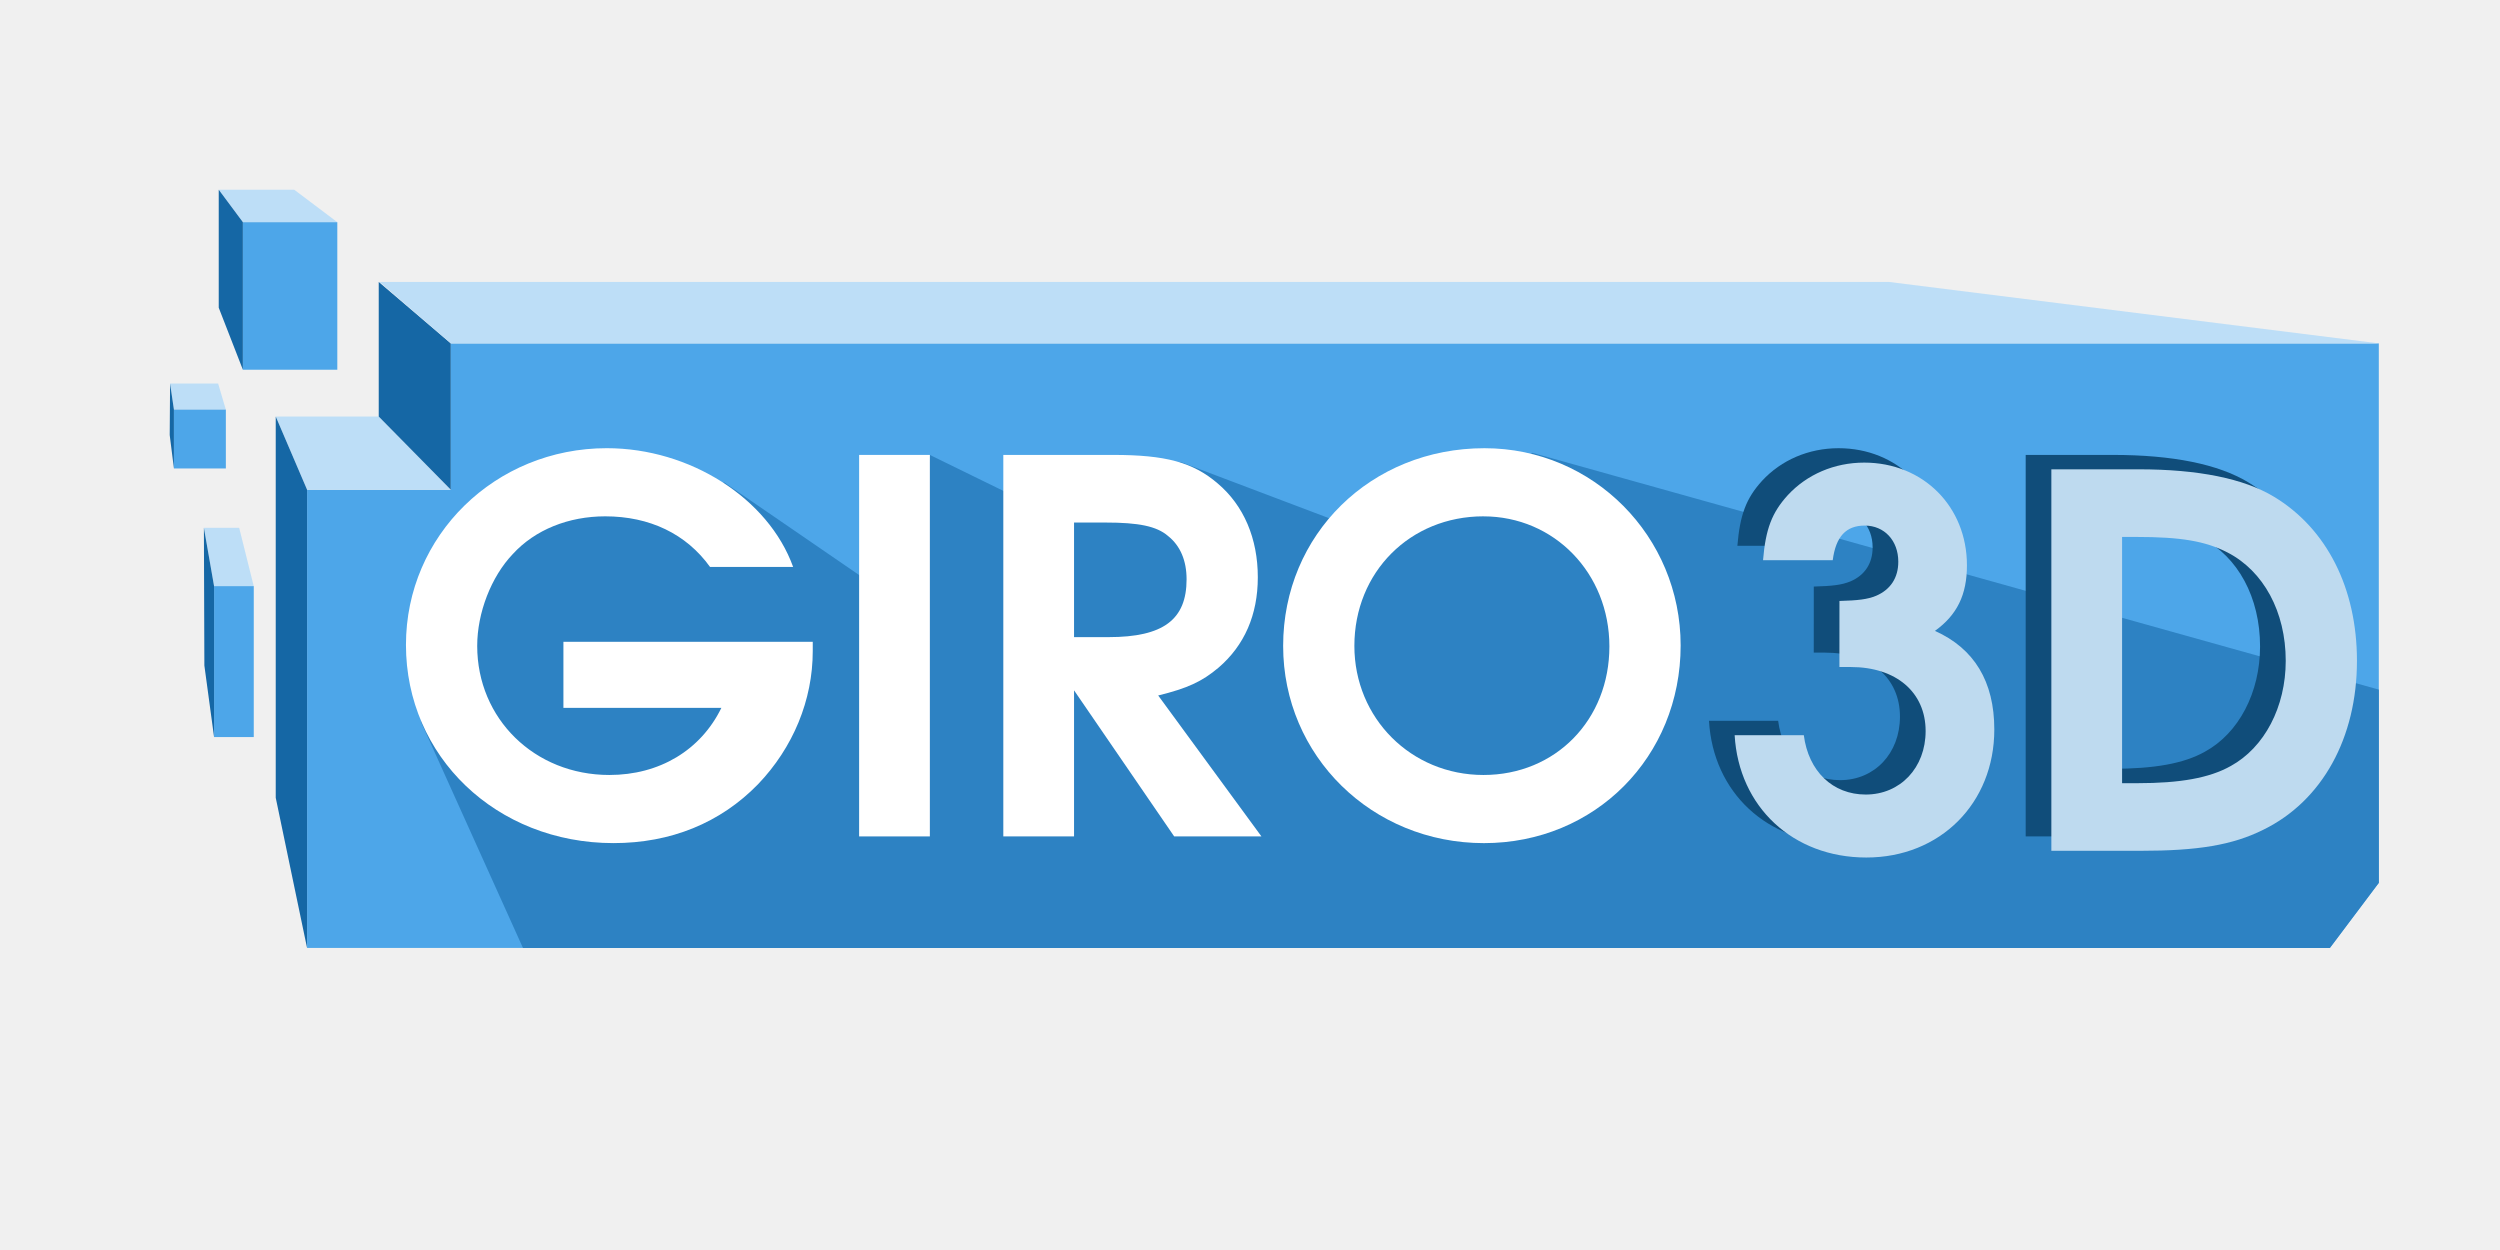
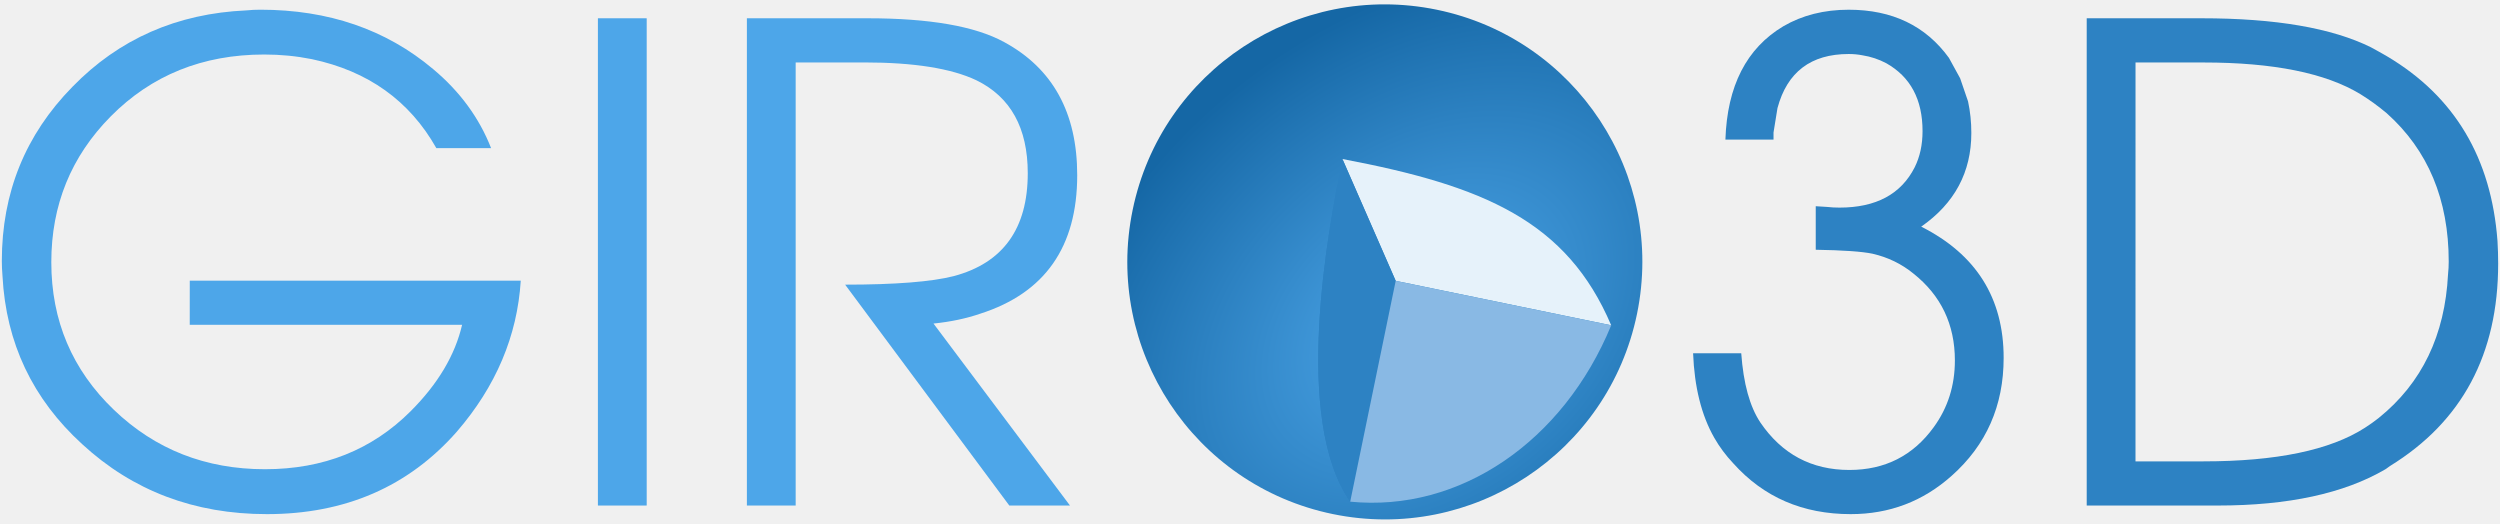
- <svg xmlns="http://www.w3.org/2000/svg" width="120mm" height="60mm" viewBox="0 0 120 60" version="1.1" id="svg8">
-   <defs id="defs2" />
+ <svg xmlns="http://www.w3.org/2000/svg" xmlns:xlink="http://www.w3.org/1999/xlink" width="105mm" height="22mm" viewBox="0 0 105 22" version="1.1" id="svg8">
+   <defs id="defs2">
+     <radialGradient xlink:href="#linearGradient7" id="radialGradient8-7-3" cx="25.081" cy="423.034" fx="25.081" fy="423.034" r="19.82" gradientUnits="userSpaceOnUse" gradientTransform="matrix(0.9081501,0.732592,-1.0342,1.282036,439.1717,-136.6796)" />
+     <linearGradient id="linearGradient7">
+       <stop style="stop-color:#4da6e9;stop-opacity:1;" offset="0" id="stop7" />
+       <stop style="stop-color:#1567a5;stop-opacity:1;" offset="1" id="stop8" />
+     </linearGradient>
+   </defs>
  <g id="layer1" transform="translate(0,-237)">
-     <path style="opacity:1;fill:#4da6e9;fill-opacity:1;stroke:none;stroke-width:0.108;stroke-linecap:round;stroke-linejoin:bevel;stroke-miterlimit:4;stroke-dasharray:none;stroke-dashoffset:0;stroke-opacity:1;paint-order:stroke fill markers" d="m 21.638,260.506 v -7.023 h 92.545 v 25.891 c -2.351,3.128 0,0 -2.351,3.128 H 14.74 v -21.996 z" id="rect1234-2-9-2" />
-     <path style="fill:#2d82c3;fill-opacity:1;stroke:none;stroke-width:0.265px;stroke-linecap:butt;stroke-linejoin:miter;stroke-opacity:1" d="m 73.56,258.738 -8.053,3.414 -0.187,0.299 -8.653,-3.275 -5.53,2.841 c -1.614,-0.79 -6.504,-3.18 -6.504,-3.18 l -0.874,7.495 -8.998,-6.176 c -13.7,5.159 -5.222,-9.735 -14.556,11.491 l 4.898,10.856 h 14.297 72.433 l 2.351,-3.127 v -9.274 z" id="path1138" />
-     <path id="path1112" style="font-style:normal;font-weight:normal;font-size:medium;line-height:0;font-family:sans-serif;letter-spacing:0px;word-spacing:0px;fill:#ffffff;fill-opacity:1;stroke:none;stroke-width:0.619" d="m 27.044,270.978 h 7.582 c -0.991,2.032 -2.973,3.221 -5.377,3.221 -3.593,0 -6.343,-2.701 -6.343,-6.195 0,-1.586 0.669,-3.32 1.71,-4.411 1.065,-1.165 2.676,-1.809 4.435,-1.809 2.131,0 3.89,0.842 5.03,2.428 h 3.989 c -1.189,-3.296 -4.956,-5.699 -8.945,-5.699 -5.352,0 -9.639,4.188 -9.639,9.441 0,5.352 4.336,9.515 9.961,9.515 2.75,0 5.129,-0.966 6.938,-2.825 1.685,-1.759 2.627,-4.039 2.627,-6.393 v -0.446 h -11.968 z" />
-     <path id="path1114" style="font-style:normal;font-weight:normal;font-size:medium;line-height:0;font-family:sans-serif;letter-spacing:0px;word-spacing:0px;fill:#ffffff;fill-opacity:1;stroke:none;stroke-width:0.619" d="m 41.238,277.148 h 3.395 V 258.836 h -3.395 z" />
-     <path id="path1116" style="font-style:normal;font-weight:normal;font-size:medium;line-height:0;font-family:sans-serif;letter-spacing:0px;word-spacing:0px;fill:#ffffff;fill-opacity:1;stroke:none;stroke-width:0.619" d="m 48.159,277.148 h 3.395 v -7.012 l 4.807,7.012 h 4.188 l -4.956,-6.765 c 1.412,-0.347 2.106,-0.669 2.899,-1.338 1.239,-1.065 1.883,-2.527 1.883,-4.336 0,-1.858 -0.669,-3.444 -1.933,-4.51 -1.189,-1.016 -2.503,-1.363 -5.005,-1.363 h -5.278 z m 3.395,-9.565 v -5.501 h 1.512 c 1.586,0 2.453,0.173 2.998,0.644 0.595,0.471 0.892,1.189 0.892,2.081 0,1.933 -1.115,2.775 -3.742,2.775 z" />
-     <path id="path1118" style="font-style:normal;font-weight:normal;font-size:medium;line-height:0;font-family:sans-serif;letter-spacing:0px;word-spacing:0px;fill:#ffffff;fill-opacity:1;stroke:none;stroke-width:0.619" d="m 71.255,258.514 c -5.451,0 -9.664,4.138 -9.664,9.49 0,5.278 4.262,9.466 9.639,9.466 5.328,0 9.441,-4.138 9.441,-9.49 0,-5.228 -4.188,-9.466 -9.416,-9.466 z m -0.05,3.271 c 3.395,0 6.046,2.726 6.046,6.244 0,3.519 -2.577,6.17 -6.046,6.17 -3.469,0 -6.195,-2.726 -6.195,-6.195 0,-3.543 2.676,-6.22 6.195,-6.22 z" />
-     <path id="path1120" style="font-style:normal;font-weight:normal;font-size:medium;line-height:0;font-family:sans-serif;letter-spacing:0px;word-spacing:0px;fill:#104d7a;fill-opacity:1;stroke:none;stroke-width:0.619" d="m 87.06,268.326 h 0.545 c 2.181,0 3.593,1.214 3.593,3.073 0,1.759 -1.214,3.048 -2.874,3.048 -1.586,0 -2.75,-1.115 -2.973,-2.85 h -3.32 c 0.198,3.444 2.8,5.873 6.319,5.873 3.543,0 6.145,-2.602 6.145,-6.145 0,-2.304 -0.966,-3.89 -2.85,-4.733 1.065,-0.768 1.536,-1.735 1.536,-3.147 0,-2.825 -2.106,-4.931 -4.931,-4.931 -1.437,0 -2.75,0.57 -3.667,1.561 -0.768,0.842 -1.065,1.635 -1.189,3.122 h 3.345 c 0.149,-1.14 0.644,-1.66 1.536,-1.66 0.942,0 1.611,0.719 1.611,1.735 0,0.768 -0.372,1.338 -1.065,1.635 -0.421,0.173 -0.867,0.223 -1.759,0.248 z" />
-     <path id="path1123" style="font-style:normal;font-weight:normal;font-size:medium;line-height:0;font-family:sans-serif;letter-spacing:0px;word-spacing:0px;fill:#104d7a;fill-opacity:1;stroke:none;stroke-width:0.619" d="m 97.233,277.148 h 4.262 c 2.775,0 4.435,-0.273 5.922,-1.016 2.825,-1.388 4.485,-4.411 4.485,-8.103 0,-3.469 -1.437,-6.343 -3.989,-7.88 -1.437,-0.867 -3.618,-1.313 -6.492,-1.313 h -4.188 z m 3.395,-3.246 v -11.82 h 0.669 c 2.156,0 3.32,0.198 4.386,0.743 1.735,0.892 2.8,2.85 2.8,5.204 0,2.205 -1.016,4.163 -2.651,5.055 -1.016,0.57 -2.428,0.818 -4.46,0.818 z" />
-     <path style="fill:#bddef7;fill-opacity:1;stroke:none;stroke-width:0.265px;stroke-linecap:butt;stroke-linejoin:miter;stroke-opacity:1" d="m 13.235,256.994 h 4.944 l 3.459,3.512 h -6.898 z" id="path1094-1" />
-     <path style="fill:#1567a5;fill-opacity:1;stroke:none;stroke-width:0.265px;stroke-linecap:butt;stroke-linejoin:miter;stroke-opacity:1" d="m 18.179,256.994 v -6.46 l 3.459,2.949 v 7.023 z" id="path1096-3" />
-     <path style="fill:#1567a5;fill-opacity:1;stroke:none;stroke-width:0.265px;stroke-linecap:butt;stroke-linejoin:miter;stroke-opacity:1" d="m 13.235,256.994 v 18.298 l 1.504,7.21 v -21.996 z" id="path1101-1" />
-     <path style="fill:#bddef7;fill-opacity:1;stroke:none;stroke-width:0.265px;stroke-linecap:butt;stroke-linejoin:miter;stroke-opacity:1" d="m 10.499,246.106 1.16,1.558 h 4.532 l -2.069,-1.558 z" id="path1106-0" />
-     <path style="fill:#4da6e9;fill-opacity:1;stroke:none;stroke-width:0.265px;stroke-linecap:butt;stroke-linejoin:miter;stroke-opacity:1" d="m 16.191,247.664 h -4.533 v 7.082 l 4.533,-1.8e-4 z" id="path1108-3" />
-     <path style="fill:#1567a5;fill-opacity:1;stroke:none;stroke-width:0.265px;stroke-linecap:butt;stroke-linejoin:miter;stroke-opacity:1" d="m 10.499,246.106 v 5.664 l 1.159,2.976 v -7.082 z" id="path1113-4" />
-     <path style="fill:#bddef7;fill-opacity:1;stroke:none;stroke-width:0.265px;stroke-linecap:butt;stroke-linejoin:miter;stroke-opacity:1" d="m 8.164,255.411 0.184,1.25 h 2.492 l -0.37,-1.25 z" id="path1115-0" />
-     <path style="fill:#4da6e9;fill-opacity:1;stroke:none;stroke-width:0.265px;stroke-linecap:butt;stroke-linejoin:miter;stroke-opacity:1" d="M 10.841,256.661 H 8.349 v 2.825 l 2.492,2.6e-4 z" id="path1122-3" />
-     <path style="fill:#1567a5;fill-opacity:1;stroke:none;stroke-width:0.265px;stroke-linecap:butt;stroke-linejoin:miter;stroke-opacity:1" d="m 8.164,255.411 -0.018,2.472 0.202,1.603 v -2.825 z" id="path1124-91" />
-     <path style="fill:#bddef7;fill-opacity:1;stroke:none;stroke-width:0.265px;stroke-linecap:butt;stroke-linejoin:miter;stroke-opacity:1" d="m 9.787,262.336 0.487,2.799 h 1.906 l -0.699,-2.799 z" id="path1145-9" />
-     <path style="fill:#4da6e9;fill-opacity:1;stroke:none;stroke-width:0.265px;stroke-linecap:butt;stroke-linejoin:miter;stroke-opacity:1" d="m 10.275,265.135 h 1.906 v 7.244 l -1.906,1.9e-4 z" id="path1151-6" />
-     <path style="fill:#1567a5;fill-opacity:1;stroke:none;stroke-width:0.265px;stroke-linecap:butt;stroke-linejoin:miter;stroke-opacity:1" d="m 9.787,262.336 0.023,6.61 0.465,3.433 v -7.244 z" id="path1153-9" />
-     <path style="fill:#bddef7;fill-opacity:1;stroke:none;stroke-width:0.265px;stroke-linecap:butt;stroke-linejoin:miter;stroke-opacity:1" d="m 18.216,250.533 3.421,2.949 h 92.545 l -23.514,-2.949 z" id="path1107" />
-     <path id="path1120-8" style="font-style:normal;font-weight:normal;font-size:medium;line-height:0;font-family:sans-serif;letter-spacing:0px;word-spacing:0px;fill:#bedaef;fill-opacity:1;stroke:none;stroke-width:0.619" d="m 88.292,269.017 h 0.545 c 2.181,0 3.593,1.214 3.593,3.073 0,1.759 -1.214,3.048 -2.874,3.048 -1.586,0 -2.75,-1.115 -2.973,-2.85 h -3.32 c 0.198,3.444 2.8,5.873 6.319,5.873 3.543,0 6.145,-2.602 6.145,-6.145 0,-2.304 -0.966,-3.89 -2.85,-4.733 1.065,-0.768 1.536,-1.735 1.536,-3.147 0,-2.825 -2.106,-4.931 -4.931,-4.931 -1.437,0 -2.75,0.57 -3.667,1.561 -0.768,0.842 -1.065,1.635 -1.189,3.122 h 3.345 c 0.149,-1.14 0.644,-1.66 1.536,-1.66 0.942,0 1.611,0.719 1.611,1.735 0,0.768 -0.372,1.338 -1.065,1.635 -0.421,0.173 -0.867,0.223 -1.759,0.248 z" />
-     <path id="path1123-7" style="font-style:normal;font-weight:normal;font-size:medium;line-height:0;font-family:sans-serif;letter-spacing:0px;word-spacing:0px;fill:#bedaef;fill-opacity:1;stroke:none;stroke-width:0.619" d="m 98.465,277.839 h 4.262 c 2.775,0 4.435,-0.273 5.922,-1.016 2.825,-1.388 4.485,-4.411 4.485,-8.103 0,-3.469 -1.437,-6.343 -3.989,-7.88 -1.437,-0.867 -3.618,-1.313 -6.492,-1.313 h -4.188 z m 3.395,-3.246 v -11.82 h 0.669 c 2.156,0 3.32,0.198 4.386,0.743 1.735,0.892 2.8,2.85 2.8,5.204 0,2.205 -1.016,4.163 -2.651,5.055 -1.016,0.57 -2.428,0.818 -4.46,0.818 z" />
+     <g id="g1" transform="translate(-7.49999,-19.00058)">
+       <path d="m 15.47,267.79 h 13.902 q -0.222,3.489 -2.686,6.342 -3.046,3.462 -7.976,3.462 -4.569,0 -7.754,-2.935 -3.129,-2.852 -3.351,-7.062 -0.028,-0.332 -0.028,-0.637 0,-4.292 2.963,-7.311 2.935,-3.019 7.311,-3.212 0.277,-0.029 0.582,-0.029 4.292,0 7.256,2.492 1.689,1.412 2.437,3.323 h -2.299 q -1.689,-2.991 -5.234,-3.739 -0.969,-0.194 -1.994,-0.194 -3.877,0 -6.452,2.603 -2.492,2.52 -2.492,6.12 0,3.683 2.631,6.203 2.603,2.492 6.342,2.492 3.683,0 6.12,-2.437 1.717,-1.717 2.16,-3.628 H 15.469 Z" style="font-size:7.665px;line-height:1.25;font-family:'URW Gothic L';-inkscape-font-specification:'URW Gothic L, Normal';letter-spacing:0px;word-spacing:0px;fill:#4da6e9;stroke-width:0.692" id="path2193-0-3" />
+       <path d="m 32.612,277.233 v -20.465 h 2.049 v 20.465 z" style="font-size:7.665px;line-height:1.25;font-family:'URW Gothic L';-inkscape-font-specification:'URW Gothic L, Normal';letter-spacing:0px;word-spacing:0px;fill:#4da6e9;stroke-width:0.692" id="path2195-6-5" />
+       <path d="m 46.707,269.59 5.732,7.643 h -2.548 l -6.896,-9.277 q 3.157,0 4.569,-0.36 3.102,-0.831 3.102,-4.32 0,-2.852 -2.16,-3.905 -1.579,-0.748 -4.708,-0.748 h -2.88 v 18.61 h -2.049 V 256.768 h 5.068 q 3.905,0 5.732,0.997 3.074,1.662 3.074,5.594 0,4.514 -4.071,5.816 -0.886,0.305 -1.966,0.415 z" style="font-size:7.665px;line-height:1.25;font-family:'URW Gothic L';-inkscape-font-specification:'URW Gothic L, Normal';letter-spacing:0px;word-spacing:0px;fill:#4da6e9;stroke-width:0.692" id="path2197-3-6" />
+       <g id="g8-0-2" transform="matrix(-0.5343951,-0.110087,0.110087,-0.5343951,33.55509,498.8447)">
+         <circle style="fill:url(#radialGradient8-7-3);fill-opacity:1;stroke-width:1;stroke-linecap:round;stroke-linejoin:round" id="path2-3-2-7" cx="28.098" cy="428.056" r="19.82" />
+         <path style="fill:#2d82c3;fill-opacity:1;stroke:none;stroke-width:0.24px;stroke-linecap:butt;stroke-linejoin:miter;stroke-opacity:1" d="m 26.985,409.44 c 5.637,5.32 5.907,20.114 5.907,25.714 -11.121,0.185 -17.896,-1.207 -22.846,-8.363 1.805,-9.512 8.512,-16.464 16.939,-17.352 z" id="path3-3-0" />
+         <path id="path7-7-9" style="fill:#e6f2fa;fill-opacity:1;stroke:none;stroke-width:0.265px;stroke-linecap:butt;stroke-linejoin:miter;stroke-opacity:1" d="m 10.046,426.791 c 4.95,7.156 11.725,8.548 22.846,8.363 l -5.907,-8.357 z" />
+         <path id="path3-62-5-3" style="fill:#2d82c3;fill-opacity:1;stroke:none;stroke-width:0.24px;stroke-linecap:butt;stroke-linejoin:miter;stroke-opacity:1" d="m 26.985,409.44 v 17.357 l 5.907,8.357 c 0,-5.6 -0.27,-20.394 -5.907,-25.714 z" />
+         <path id="path3-6-9-6" style="fill:#89b9e4;fill-opacity:1;stroke:none;stroke-width:0.24px;stroke-linecap:butt;stroke-linejoin:miter;stroke-opacity:1" d="m 26.985,409.44 c -8.427,0.887 -15.134,7.839 -16.939,17.351 l 16.939,0.006 z" />
+       </g>
+       <path d="M 81.988,261.864 H 79.967 q 0.111,-3.379 2.437,-4.763 1.191,-0.692 2.742,-0.692 2.742,0 4.209,2.022 l 0.471,0.859 0.332,0.969 q 0.138,0.637 0.138,1.329 0,2.465 -2.105,3.932 3.462,1.745 3.462,5.511 0,3.019 -2.188,4.957 -1.8,1.606 -4.237,1.606 -3.019,0 -4.929,-2.132 -0.471,-0.498 -0.803,-1.08 -0.803,-1.412 -0.886,-3.545 h 2.022 q 0.138,1.911 0.803,2.908 1.357,1.994 3.739,1.994 2.243,0 3.545,-1.8 0.886,-1.218 0.886,-2.797 0,-2.271 -1.745,-3.655 -0.748,-0.609 -1.717,-0.831 -0.665,-0.138 -2.382,-0.166 v -1.828 l 0.471,0.029 q 0.249,0.029 0.526,0.029 2.299,0 3.157,-1.689 0.332,-0.665 0.332,-1.523 0,-1.994 -1.523,-2.852 -0.471,-0.249 -0.997,-0.332 -0.277,-0.055 -0.582,-0.055 -2.382,0 -2.991,2.271 l -0.166,1.025 q 0,0.166 0,0.305 z" style="font-size:7.665px;line-height:1.25;letter-spacing:0px;word-spacing:0px;fill:#2d82c3;stroke-width:0.692" id="path2201-0-9" />
+       <path d="m 95.142,277.233 v -20.465 h 4.819 q 4.652,0 7.117,1.218 0.36,0.194 0.692,0.388 4.237,2.52 4.625,7.754 0.028,0.471 0.028,0.942 0,5.705 -4.542,8.502 l -0.194,0.138 q -2.603,1.523 -7.034,1.523 z m 2.049,-1.855 h 2.852 q 4.597,0 6.785,-1.412 0.305,-0.194 0.582,-0.415 2.714,-2.188 2.908,-6.037 0.028,-0.249 0.028,-0.526 0,-3.905 -2.603,-6.231 -0.526,-0.443 -1.108,-0.803 -2.188,-1.329 -6.591,-1.329 h -2.852 z" style="font-size:7.665px;line-height:1.25;letter-spacing:0px;word-spacing:0px;fill:#2d82c3;stroke-width:0.692" id="path2203-6-1" />
+     </g>
  </g>
</svg>
